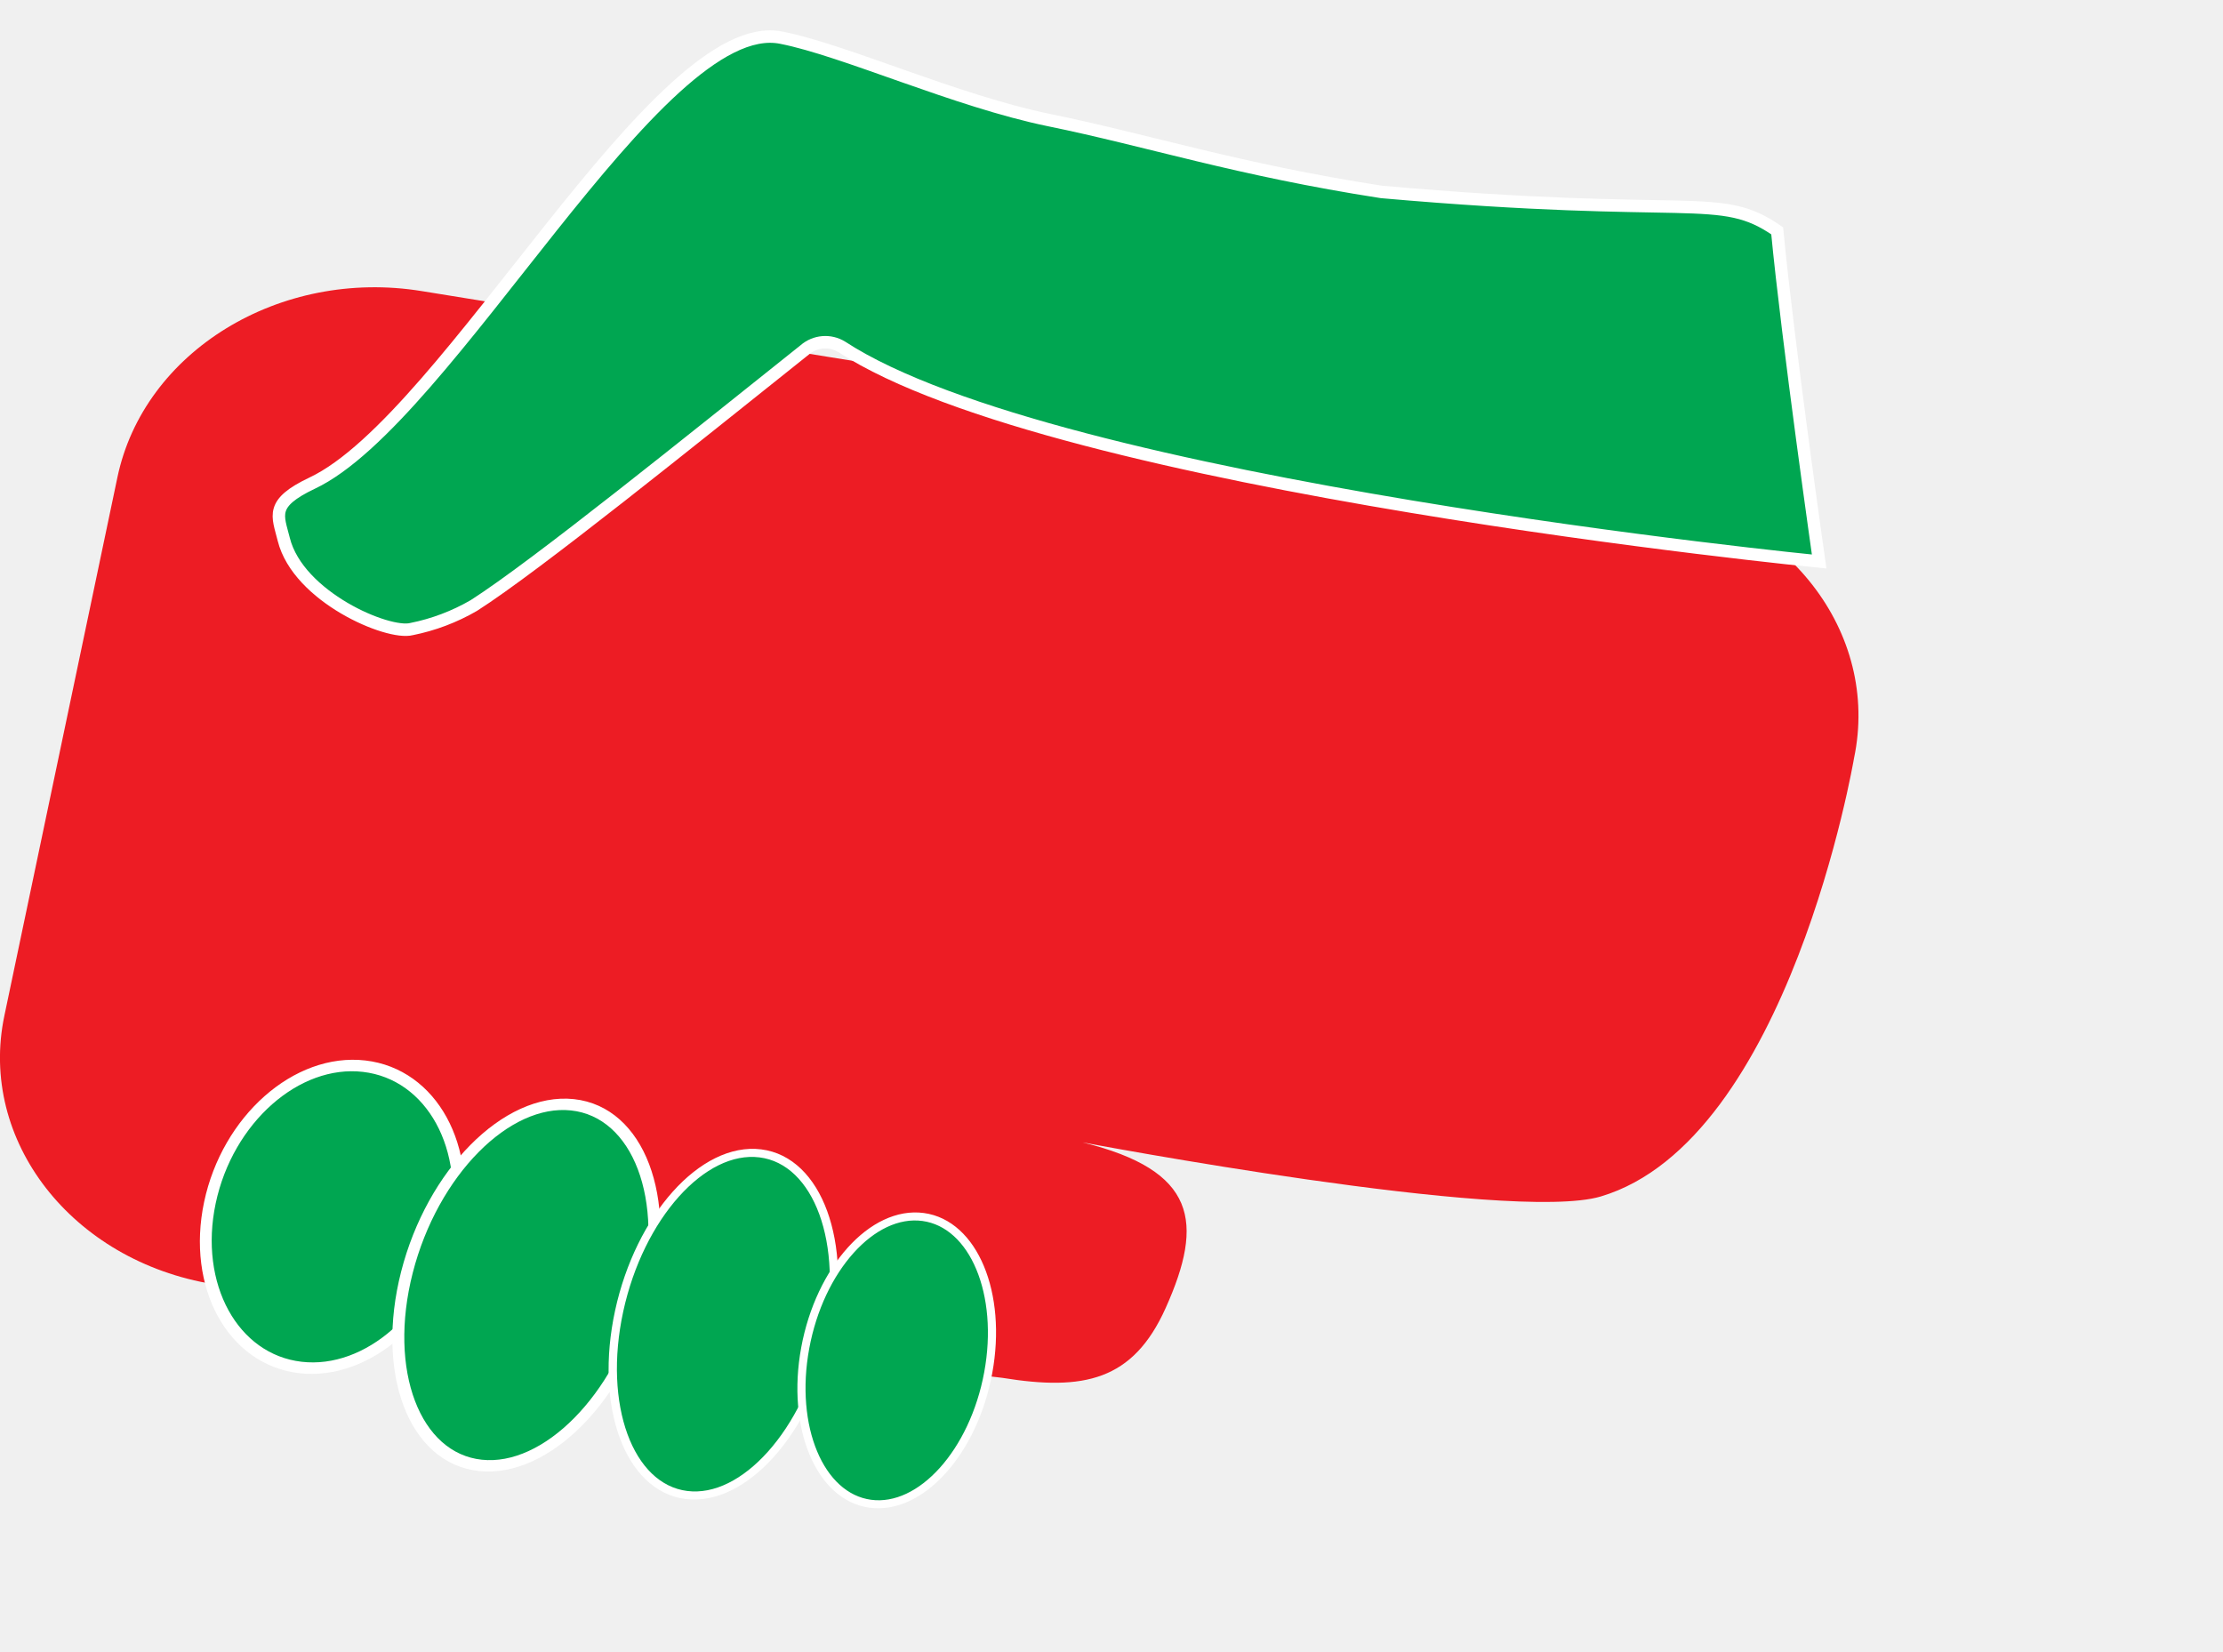
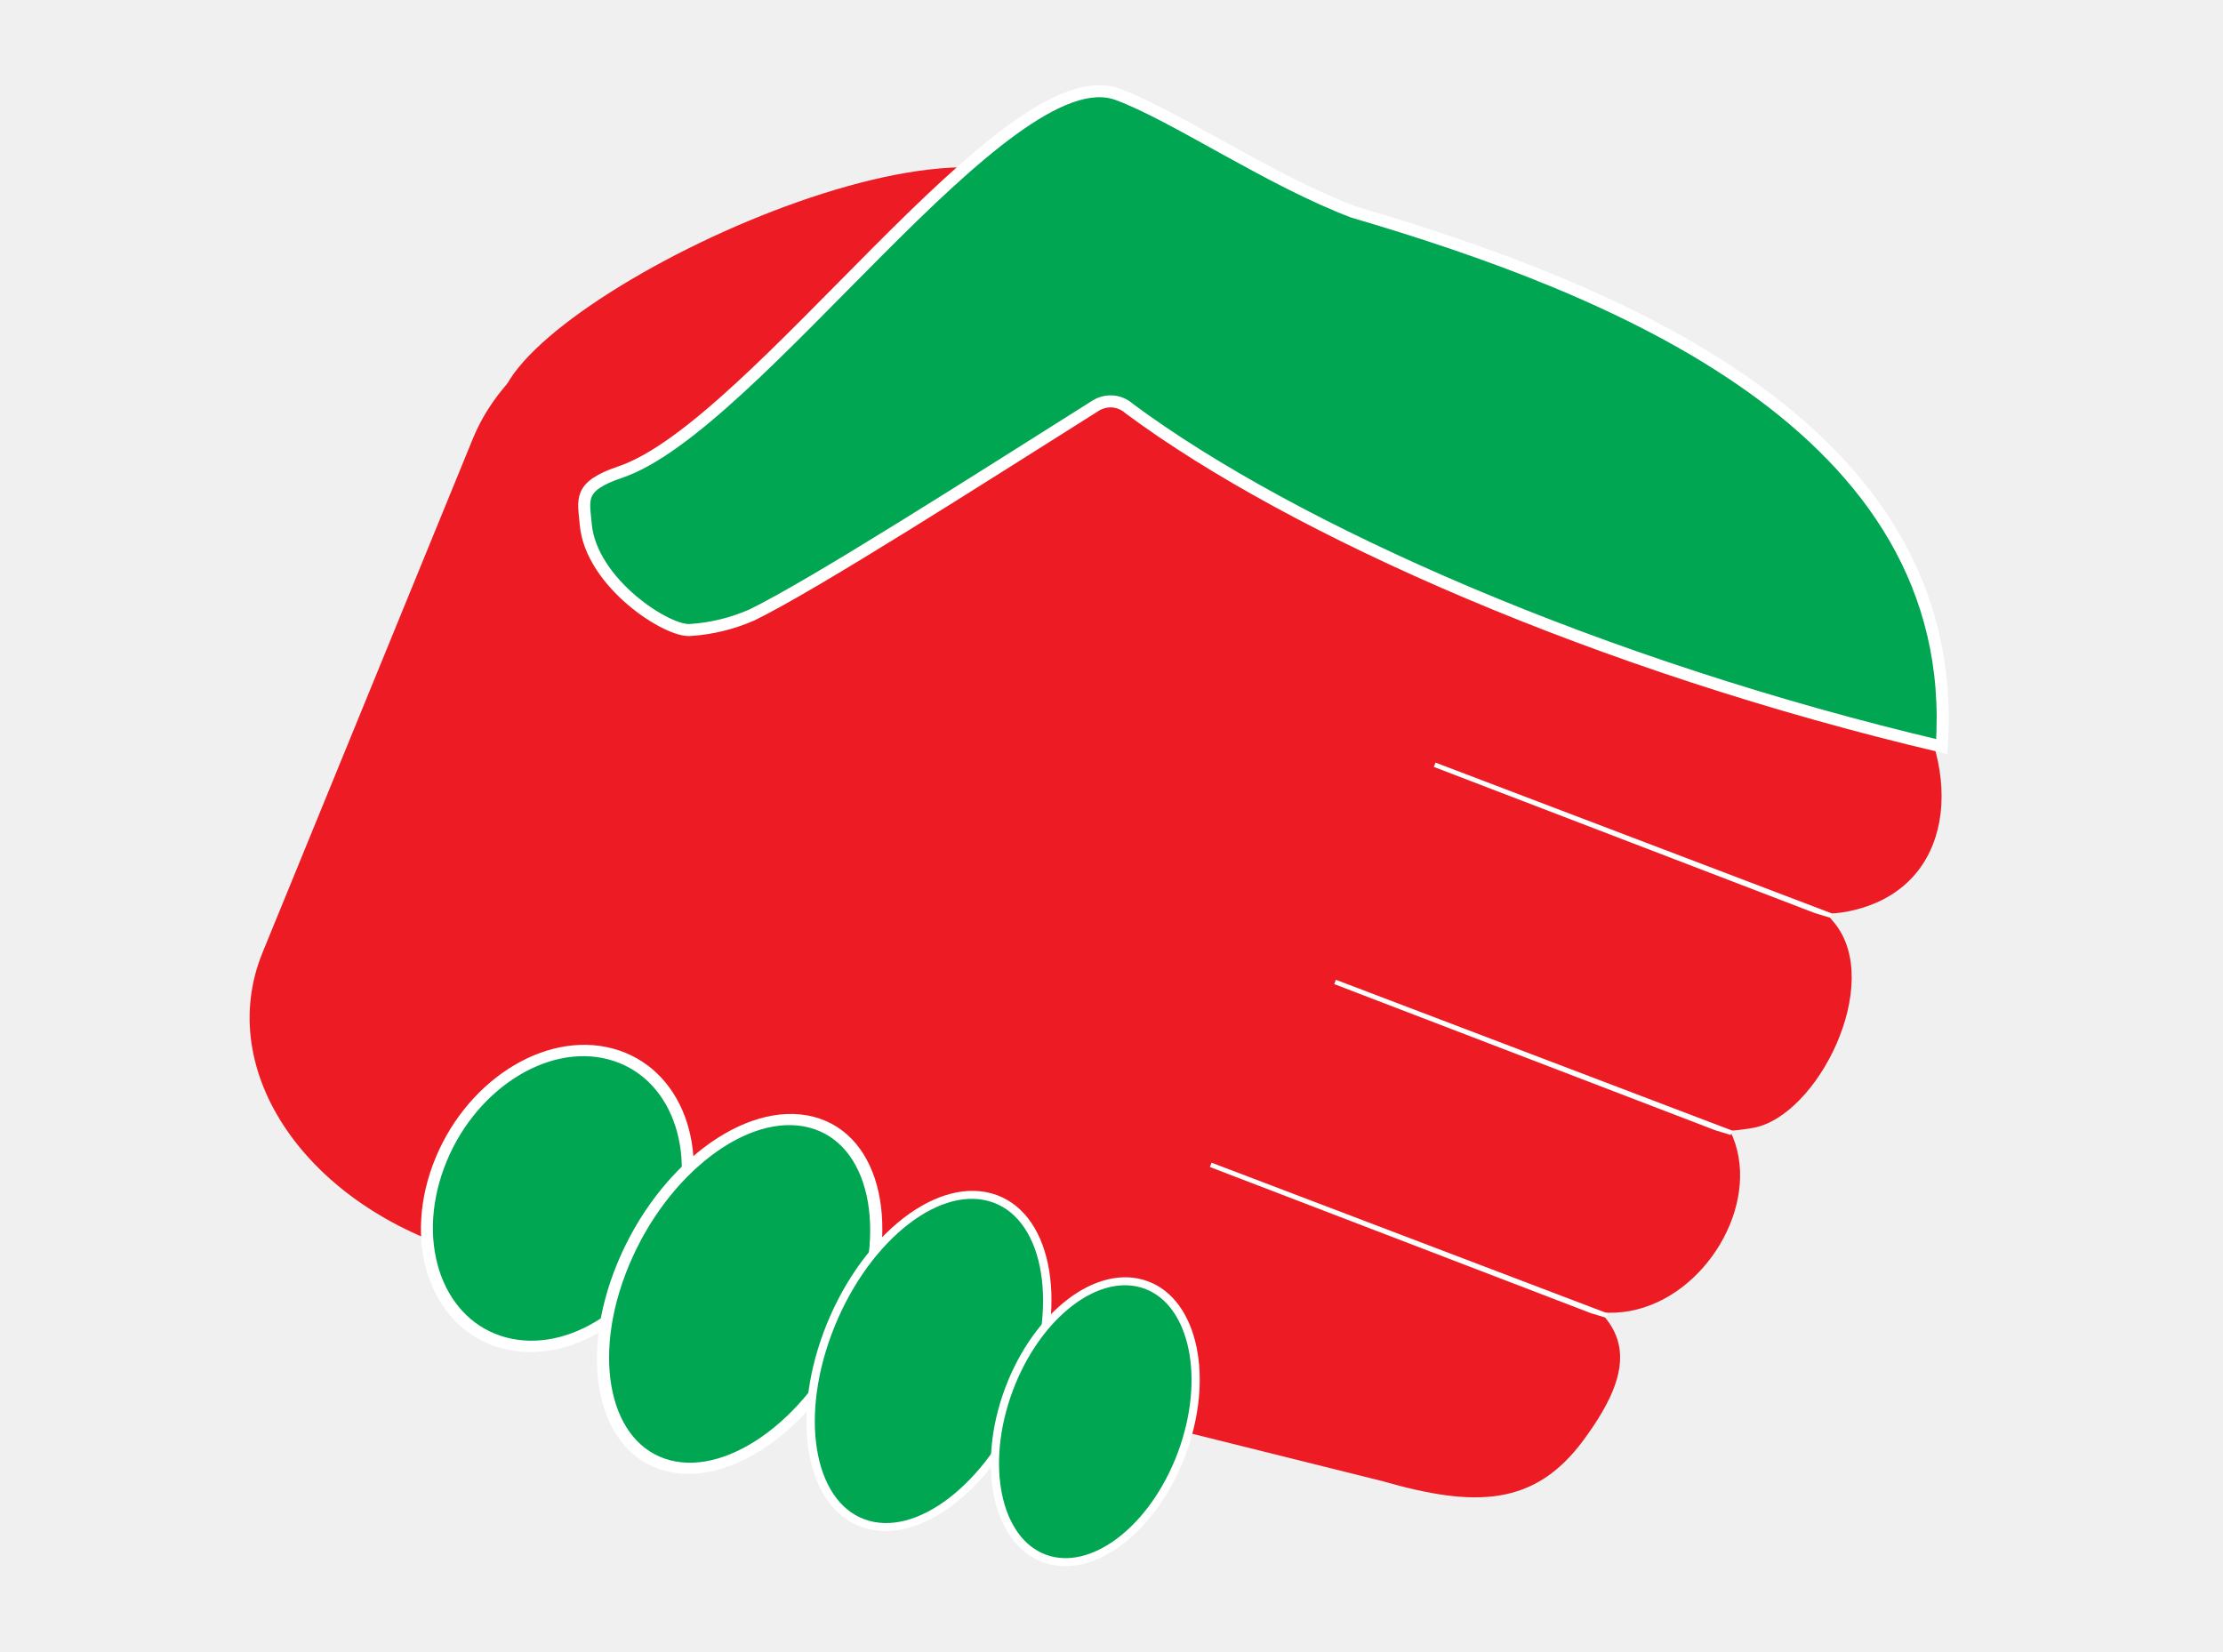
- <svg xmlns="http://www.w3.org/2000/svg" id="svg983" version="1.1" viewBox="0 0 178.52 132.62">
+ <svg xmlns="http://www.w3.org/2000/svg" viewBox="0 0 178.52 132.62" version="1.1" id="svg983">
  <defs id="defs956">
    <style id="style954">.cls-1{fill:#ed1c24;}.cls-2{fill:#fff;}.cls-3{fill:#00a651;stroke:#fff;stroke-miterlimit:10;}</style>
  </defs>
-   <g transform="translate(-0.9626898)" data-name="Layer 2" id="Layer_2">
-     <g transform="translate(0.9626898,2.406725)" data-name="Layer 1" id="Layer_1-2">
-       <g transform="matrix(1,-0.00225446,0,1,0,0.1701763)" data-name="Bull/Bear Hand" id="Bull_Bear_Hand">
-         <path style="stroke-width:1.1" id="path960" d="M 80.511,108.264 17.155,100.6 C 5.759,98.72 -1.754,89 0.351,79 L 9.425,35.8 C 11.542,25.66 22.491,18.999 33.875,20.879 L 132.098,36.997 c 11.384,1.87 18.909,11.56 16.792,21.65 0,0 -5.213,30.684 -20.336,35.157 -7.273,2.151 -41.606,-4.435 -41.606,-4.435 9.125,2.274 9.774,6.391 6.658,13.322 -2.627,5.843 -6.593,6.641 -13.095,5.574 z" class="cls-1" />
-         <ellipse style="stroke-width:0.936" id="ellipse970" transform="matrix(0.2073713,-0.9782623,0.9930395,0.117782,0,0)" ry="9.896" rx="12.361" cy="46.038" cx="-91.782" class="cls-3" />
-         <ellipse style="stroke-width:0.937" id="ellipse972" transform="matrix(0.2478261,-0.9688045,0.994036,0.1090524,0,0)" ry="9.651" rx="14.937" cy="66.579" cx="-96.475" class="cls-3" />
-         <ellipse style="stroke-width:0.658" id="ellipse974" transform="matrix(0.2116594,-0.9773435,0.9919511,0.1266217,0,0)" ry="8.439" rx="14.029" cy="79.062" cx="-96.068" class="cls-3" />
-         <ellipse style="stroke-width:0.649" id="ellipse976" transform="matrix(0.1813038,-0.9834271,0.990664,0.1363262,0,0)" ry="7.417" rx="11.704" cy="90.283" cx="-96.125" class="cls-3" />
-         <path id="path978" d="m 146.089,42.848 c 0,0 -61.319,-6.168 -78.479,-17.408 -0.944,-0.588 -2.161,-0.491 -3,0.24 C 55.74,32.73 43,43 38.05,46.14 c -1.552,0.897 -3.241,1.532 -5,1.88 -1.89,0.49 -9.1,-2.6 -10.26,-7.22 -0.48,-1.93 -1.15,-2.9 2.28,-4.52 C 36,31.15 52.85,-1.42 62.74,0.59 c 5.05,1 14,5.11 21.51,6.67 8,1.65 15.06,4 26.7,5.83 25.156,2.275 27.109,-0.038 31.768,3.193 0.845,8.869 3.371,26.565 3.371,26.565 z" class="cls-3" />
+   <g style="display:none" id="layer3">
+     <path id="path1085" d="m 78.407,112.914 c 0,0 58.837,5.543 72.976,-46.763 14.139,-52.305 -72.976,46.763 -72.976,46.763 z" style="display:inline;fill:#00a651;fill-opacity:1;stroke:none;stroke-width:1px;stroke-linecap:butt;stroke-linejoin:miter;stroke-opacity:1" />
+   </g>
+   <g style="display:inline" id="layer1">
+     <path class="cls-1" d="M 111.001,118.95 37.712,100.694 C 24.602,96.914 17.179,86.03 21.089,76.489 L 37.958,35.266 C 41.903,25.588 55.717,20.841 68.814,24.619 l 56.734,20.712 c 4.824,0.585 23.336,8.412 27.497,9.815 4.614,6.79 4.012,16.045 -4.258,17.971 -5.57,1.297 -5.803,-2.89 -9.924,-2.63 -1.671,0.105 1.091,-5.428 8.461,3.647 3.962,4.879 -1.361,15.505 -6.523,16.445 -7.299,1.329 -5.779,-3.076 -12.167,-4.419 -13.803,-2.901 1.803,-0.432 1.803,-0.432 19.813,2.881 3.763,29.776 -9.158,15.606 10.387,3.787 10.557,7.971 5.901,14.305 -3.925,5.339 -8.697,5.461 -16.178,3.311 z" id="path960" style="stroke-width:1.198" />
+     <path id="path1009" d="M 86.167,19.081 C 84.166,4.325 44.503,22.099 40.455,31.374 c -3.076,7.048 32.67,-4.736 34.907,-6.567 3.377,-2.762 9.708,15.705 19.117,11.535 5.185,-2.298 -6.688,-5.279 -8.313,-17.26 z" style="fill:#ed1c24;fill-opacity:1;stroke:#000000;stroke-width:1px;stroke-linecap:butt;stroke-linejoin:miter;stroke-opacity:0" />
+     <path id="path1038" d="M 127.813,105.286 97.229,93.552 129.055,105.664 Z" style="fill:none;fill-opacity:1;stroke:#ffffff;stroke-width:0.371px;stroke-linecap:butt;stroke-linejoin:miter;stroke-opacity:1" />
+     <path style="display:inline;fill:none;fill-opacity:1;stroke:#ffffff;stroke-width:0.371px;stroke-linecap:butt;stroke-linejoin:miter;stroke-opacity:1" d="M 137.797,90.596 107.213,78.862 139.039,90.974 Z" id="path1038-5" />
+     <path style="display:inline;fill:none;fill-opacity:1;stroke:#ffffff;stroke-width:0.371px;stroke-linecap:butt;stroke-linejoin:miter;stroke-opacity:1" d="M 145.796,73.153 115.212,61.419 147.038,73.531 Z" id="path1038-7" />
+   </g>
+   <g style="display:inline" id="layer2">
+     <path style="stroke-width:0.966" class="cls-3" d="m 90.68,32.813 c -0.788,-0.707 -1.927,-0.771 -2.808,-0.159 -9.214,5.805 -22.468,14.285 -27.496,16.738 -1.564,0.682 -3.217,1.088 -4.893,1.2 -1.818,0.235 -8.038,-3.775 -8.446,-8.5 -0.166,-1.973 -0.646,-3.022 2.758,-4.172 C 60.638,34.287 80.901,4.282 89.754,7.578 94.278,9.234 101.96,14.484 108.678,17.02 129.097,23.022 157.701,34.158 155.932,59.959 128.466,53.487 103.868,42.607 90.68,32.813 Z" id="path978" />
+     <g id="Layer_2" data-name="Layer 2" transform="rotate(8.272089,46.4112,215.3097)">
+       <g id="Layer_1-2" data-name="Layer 1" transform="translate(0.9626898,2.406725)">
+         <g id="Bull_Bear_Hand" data-name="Bull/Bear Hand" transform="matrix(1,-0.00225446,0,1,0,0.1701763)">
+           <ellipse class="cls-3" cx="-91.782" cy="46.038" rx="12.361" ry="9.896" transform="matrix(0.2073713,-0.9782623,0.9930395,0.117782,0,0)" id="ellipse970" style="stroke-width:0.936" />
+           <ellipse class="cls-3" cx="-96.475" cy="66.579" rx="14.937" ry="9.651" transform="matrix(0.2478261,-0.9688045,0.994036,0.1090524,0,0)" id="ellipse972" style="stroke-width:0.937" />
+           <ellipse class="cls-3" cx="-96.068" cy="79.062" rx="14.029" ry="8.439" transform="matrix(0.2116594,-0.9773435,0.9919511,0.1266217,0,0)" id="ellipse974" style="stroke-width:0.658" />
+           <ellipse class="cls-3" cx="-96.125" cy="90.283" rx="11.704" ry="7.417" transform="matrix(0.1813038,-0.9834271,0.990664,0.1363262,0,0)" id="ellipse976" style="stroke-width:0.649" />
+         </g>
      </g>
    </g>
  </g>
</svg>
